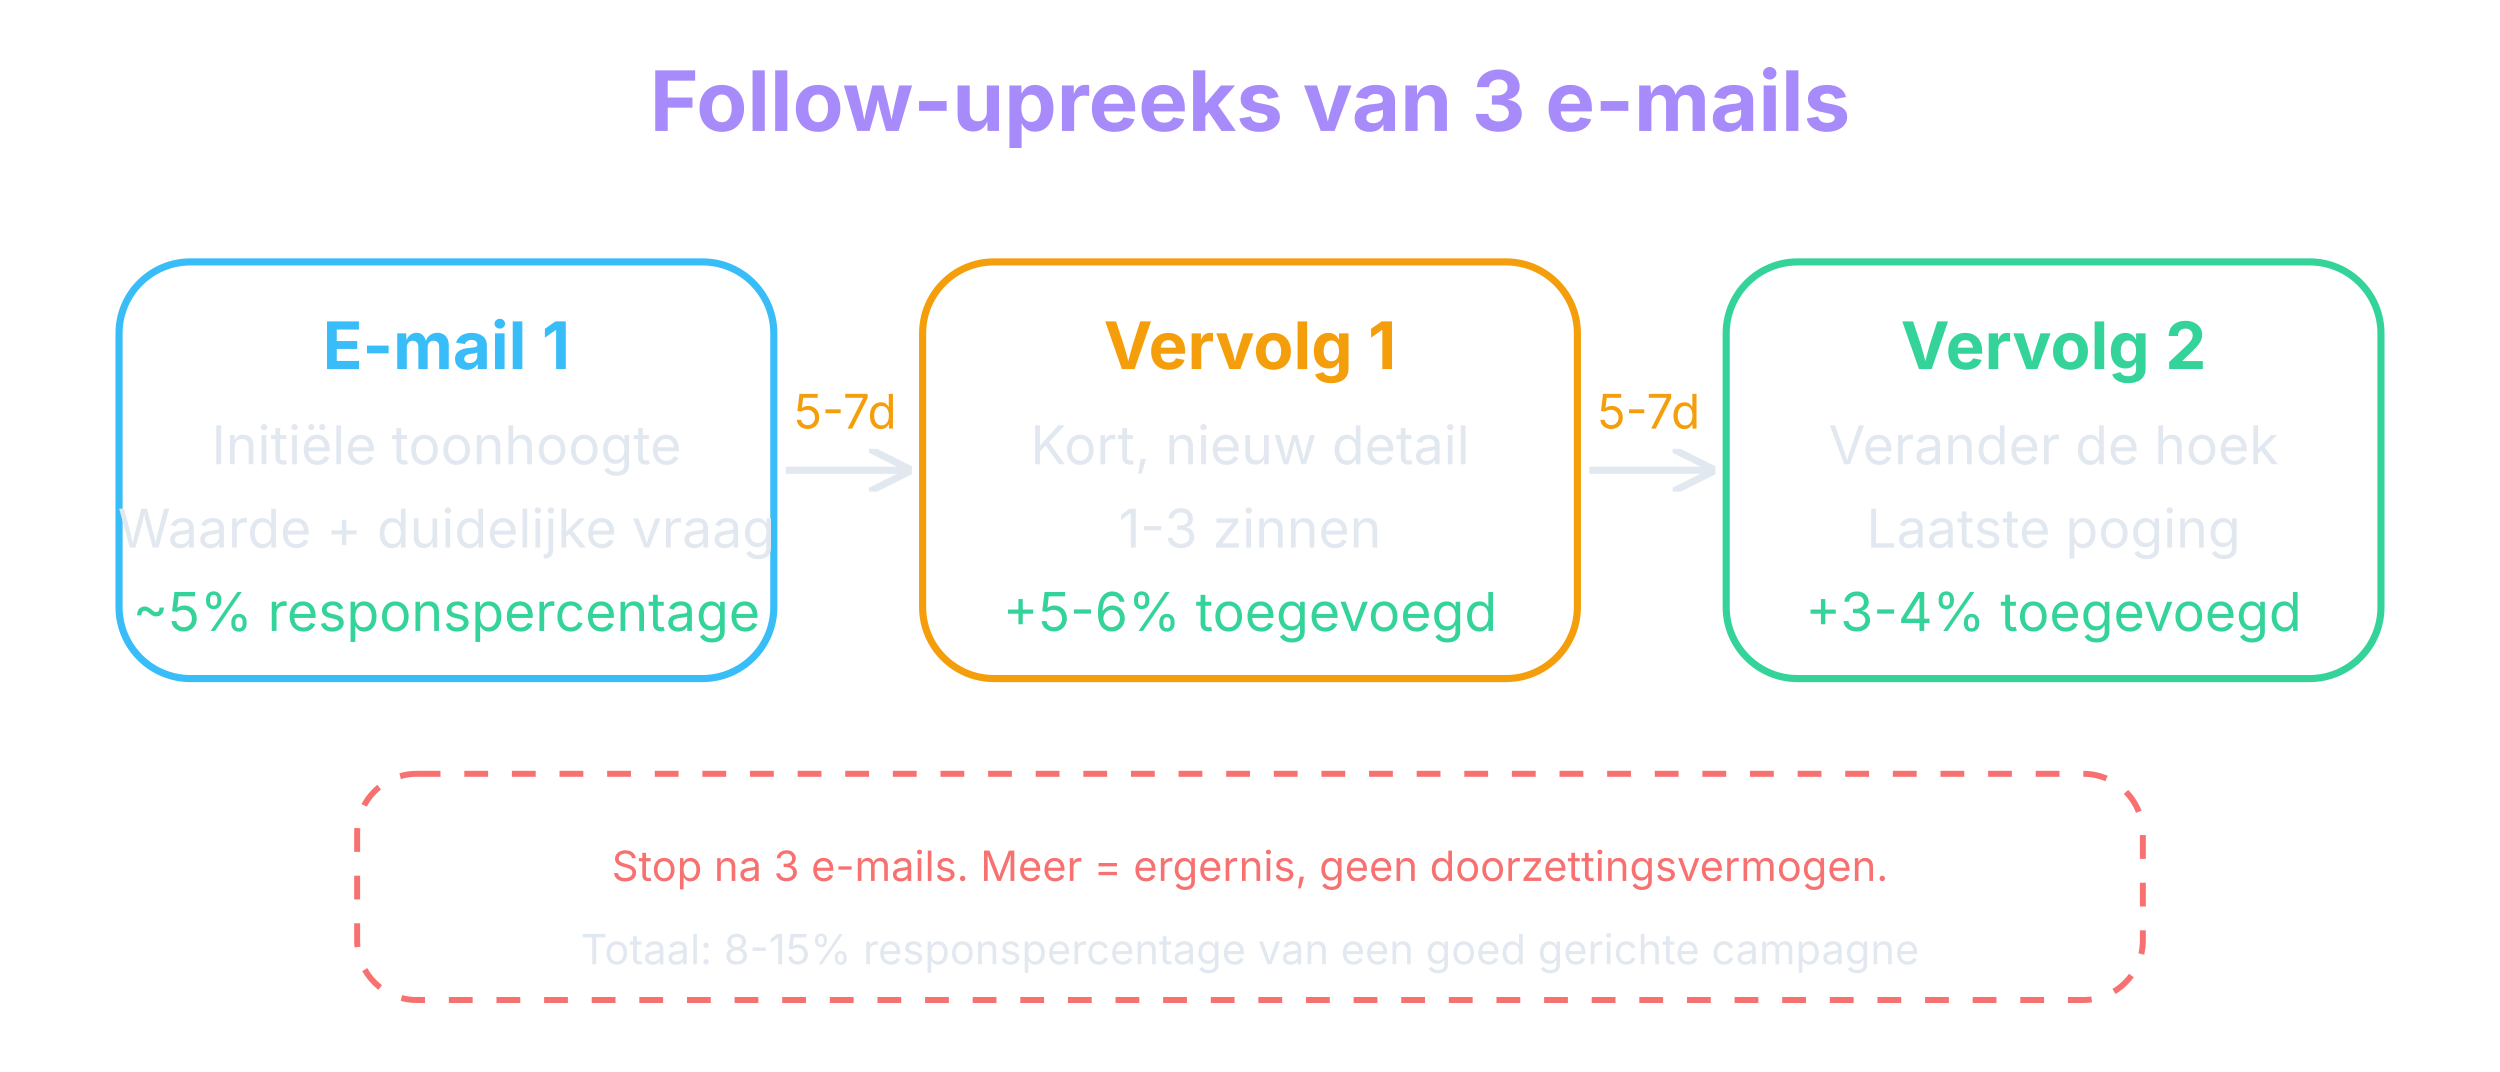
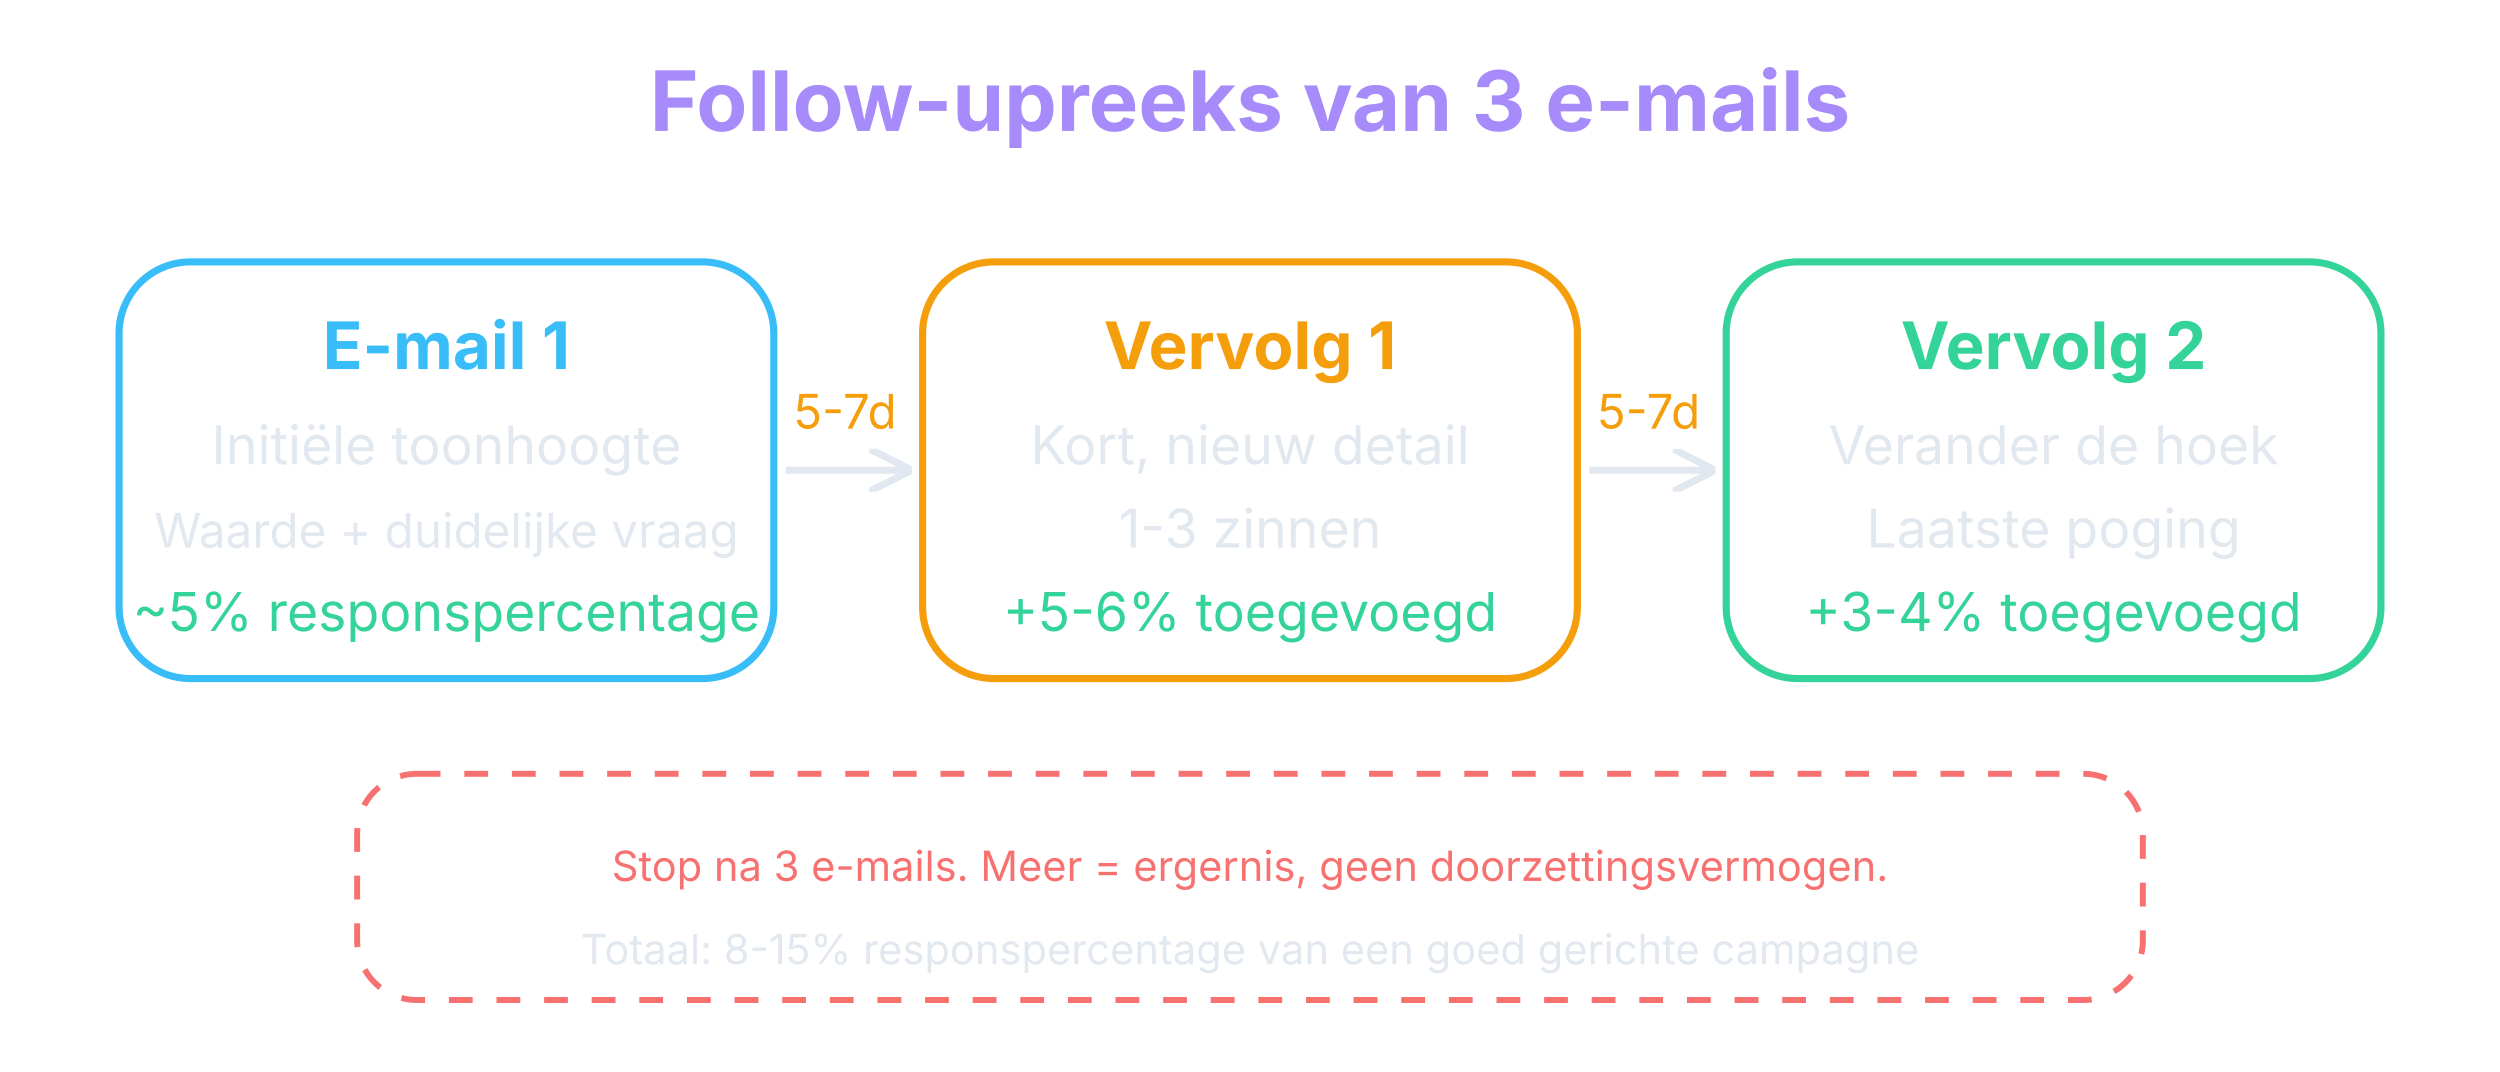
<svg xmlns="http://www.w3.org/2000/svg" viewBox="0 0 420 180" fill="none">
  <text x="210" y="22" text-anchor="middle" font-family="Inter, -apple-system, BlinkMacSystemFont, 'Segoe UI', Roboto, sans-serif" font-size="14" font-weight="bold" fill="#a78bfa">Follow-upreeks van 3 e-mails</text>
  <rect x="20" y="44" rx="12" width="110" height="70" stroke="#38bdf8" stroke-width="1.2" fill="none" />
  <text x="75" y="62" text-anchor="middle" font-family="Inter, -apple-system, BlinkMacSystemFont, 'Segoe UI', Roboto, sans-serif" font-size="11" font-weight="bold" fill="#38bdf8">E-mail 1</text>
  <text x="75" y="78" text-anchor="middle" font-family="Inter, -apple-system, BlinkMacSystemFont, 'Segoe UI', Roboto, sans-serif" font-size="9" fill="#e2e8f0">Initiële toonhoogte</text>
-   <text x="75" y="92" text-anchor="middle" font-family="Inter, -apple-system, BlinkMacSystemFont, 'Segoe UI', Roboto, sans-serif" font-size="9" fill="#e2e8f0">Waarde + duidelijke vraag</text>
+   <text x="75" y="92" text-anchor="middle" font-family="Inter, -apple-system, BlinkMacSystemFont, 'Segoe UI', Roboto, sans-serif" font-size="8" fill="#e2e8f0">Waarde + duidelijke vraag</text>
  <text x="75" y="106" text-anchor="middle" font-family="Inter, -apple-system, BlinkMacSystemFont, 'Segoe UI', Roboto, sans-serif" font-size="9" fill="#34d399">~5% responspercentage</text>
  <path d="M132 79 L152 79" stroke="#e2e8f0" stroke-width="1.2" marker-end="url(#arr2)" />
  <text x="142" y="72" text-anchor="middle" font-family="Inter, -apple-system, BlinkMacSystemFont, 'Segoe UI', Roboto, sans-serif" font-size="8" fill="#f59e0b">5-7d</text>
  <rect x="155" y="44" rx="12" width="110" height="70" stroke="#f59e0b" stroke-width="1.2" fill="none" />
  <text x="210" y="62" text-anchor="middle" font-family="Inter, -apple-system, BlinkMacSystemFont, 'Segoe UI', Roboto, sans-serif" font-size="11" font-weight="bold" fill="#f59e0b">Vervolg 1</text>
  <text x="210" y="78" text-anchor="middle" font-family="Inter, -apple-system, BlinkMacSystemFont, 'Segoe UI', Roboto, sans-serif" font-size="9" fill="#e2e8f0">Kort, nieuw detail</text>
  <text x="210" y="92" text-anchor="middle" font-family="Inter, -apple-system, BlinkMacSystemFont, 'Segoe UI', Roboto, sans-serif" font-size="9" fill="#e2e8f0">1-3 zinnen</text>
  <text x="210" y="106" text-anchor="middle" font-family="Inter, -apple-system, BlinkMacSystemFont, 'Segoe UI', Roboto, sans-serif" font-size="9" fill="#34d399">+5-6% toegevoegd</text>
  <path d="M267 79 L287 79" stroke="#e2e8f0" stroke-width="1.2" marker-end="url(#arr2)" />
  <text x="277" y="72" text-anchor="middle" font-family="Inter, -apple-system, BlinkMacSystemFont, 'Segoe UI', Roboto, sans-serif" font-size="8" fill="#f59e0b">5-7d</text>
  <rect x="290" y="44" rx="12" width="110" height="70" stroke="#34d399" stroke-width="1.2" fill="none" />
  <text x="345" y="62" text-anchor="middle" font-family="Inter, -apple-system, BlinkMacSystemFont, 'Segoe UI', Roboto, sans-serif" font-size="11" font-weight="bold" fill="#34d399">Vervolg 2</text>
  <text x="345" y="78" text-anchor="middle" font-family="Inter, -apple-system, BlinkMacSystemFont, 'Segoe UI', Roboto, sans-serif" font-size="9" fill="#e2e8f0">Verander de hoek</text>
  <text x="345" y="92" text-anchor="middle" font-family="Inter, -apple-system, BlinkMacSystemFont, 'Segoe UI', Roboto, sans-serif" font-size="9" fill="#e2e8f0">Laatste poging</text>
  <text x="345" y="106" text-anchor="middle" font-family="Inter, -apple-system, BlinkMacSystemFont, 'Segoe UI', Roboto, sans-serif" font-size="9" fill="#34d399">+3-4% toegevoegd</text>
  <rect x="60" y="130" rx="10" width="300" height="38" stroke="#f87171" stroke-width="1" stroke-dasharray="4" fill="none" />
  <text x="210" y="148" text-anchor="middle" font-family="Inter, -apple-system, BlinkMacSystemFont, 'Segoe UI', Roboto, sans-serif" font-size="7" fill="#f87171">Stop na 3 e-mails. Meer = ergernis, geen doorzettingsvermogen.</text>
  <text x="210" y="162" text-anchor="middle" font-family="Inter, -apple-system, BlinkMacSystemFont, 'Segoe UI', Roboto, sans-serif" font-size="7" fill="#e2e8f0">Totaal: 8-15% responspercentage van een goed gerichte campagne</text>
  <defs>
    <marker id="arr2" markerWidth="6" markerHeight="6" refX="5" refY="3" orient="auto">
      <path d="M0,0 L6,3 L0,6" fill="none" stroke="#e2e8f0" stroke-width="1" />
    </marker>
  </defs>
</svg>
